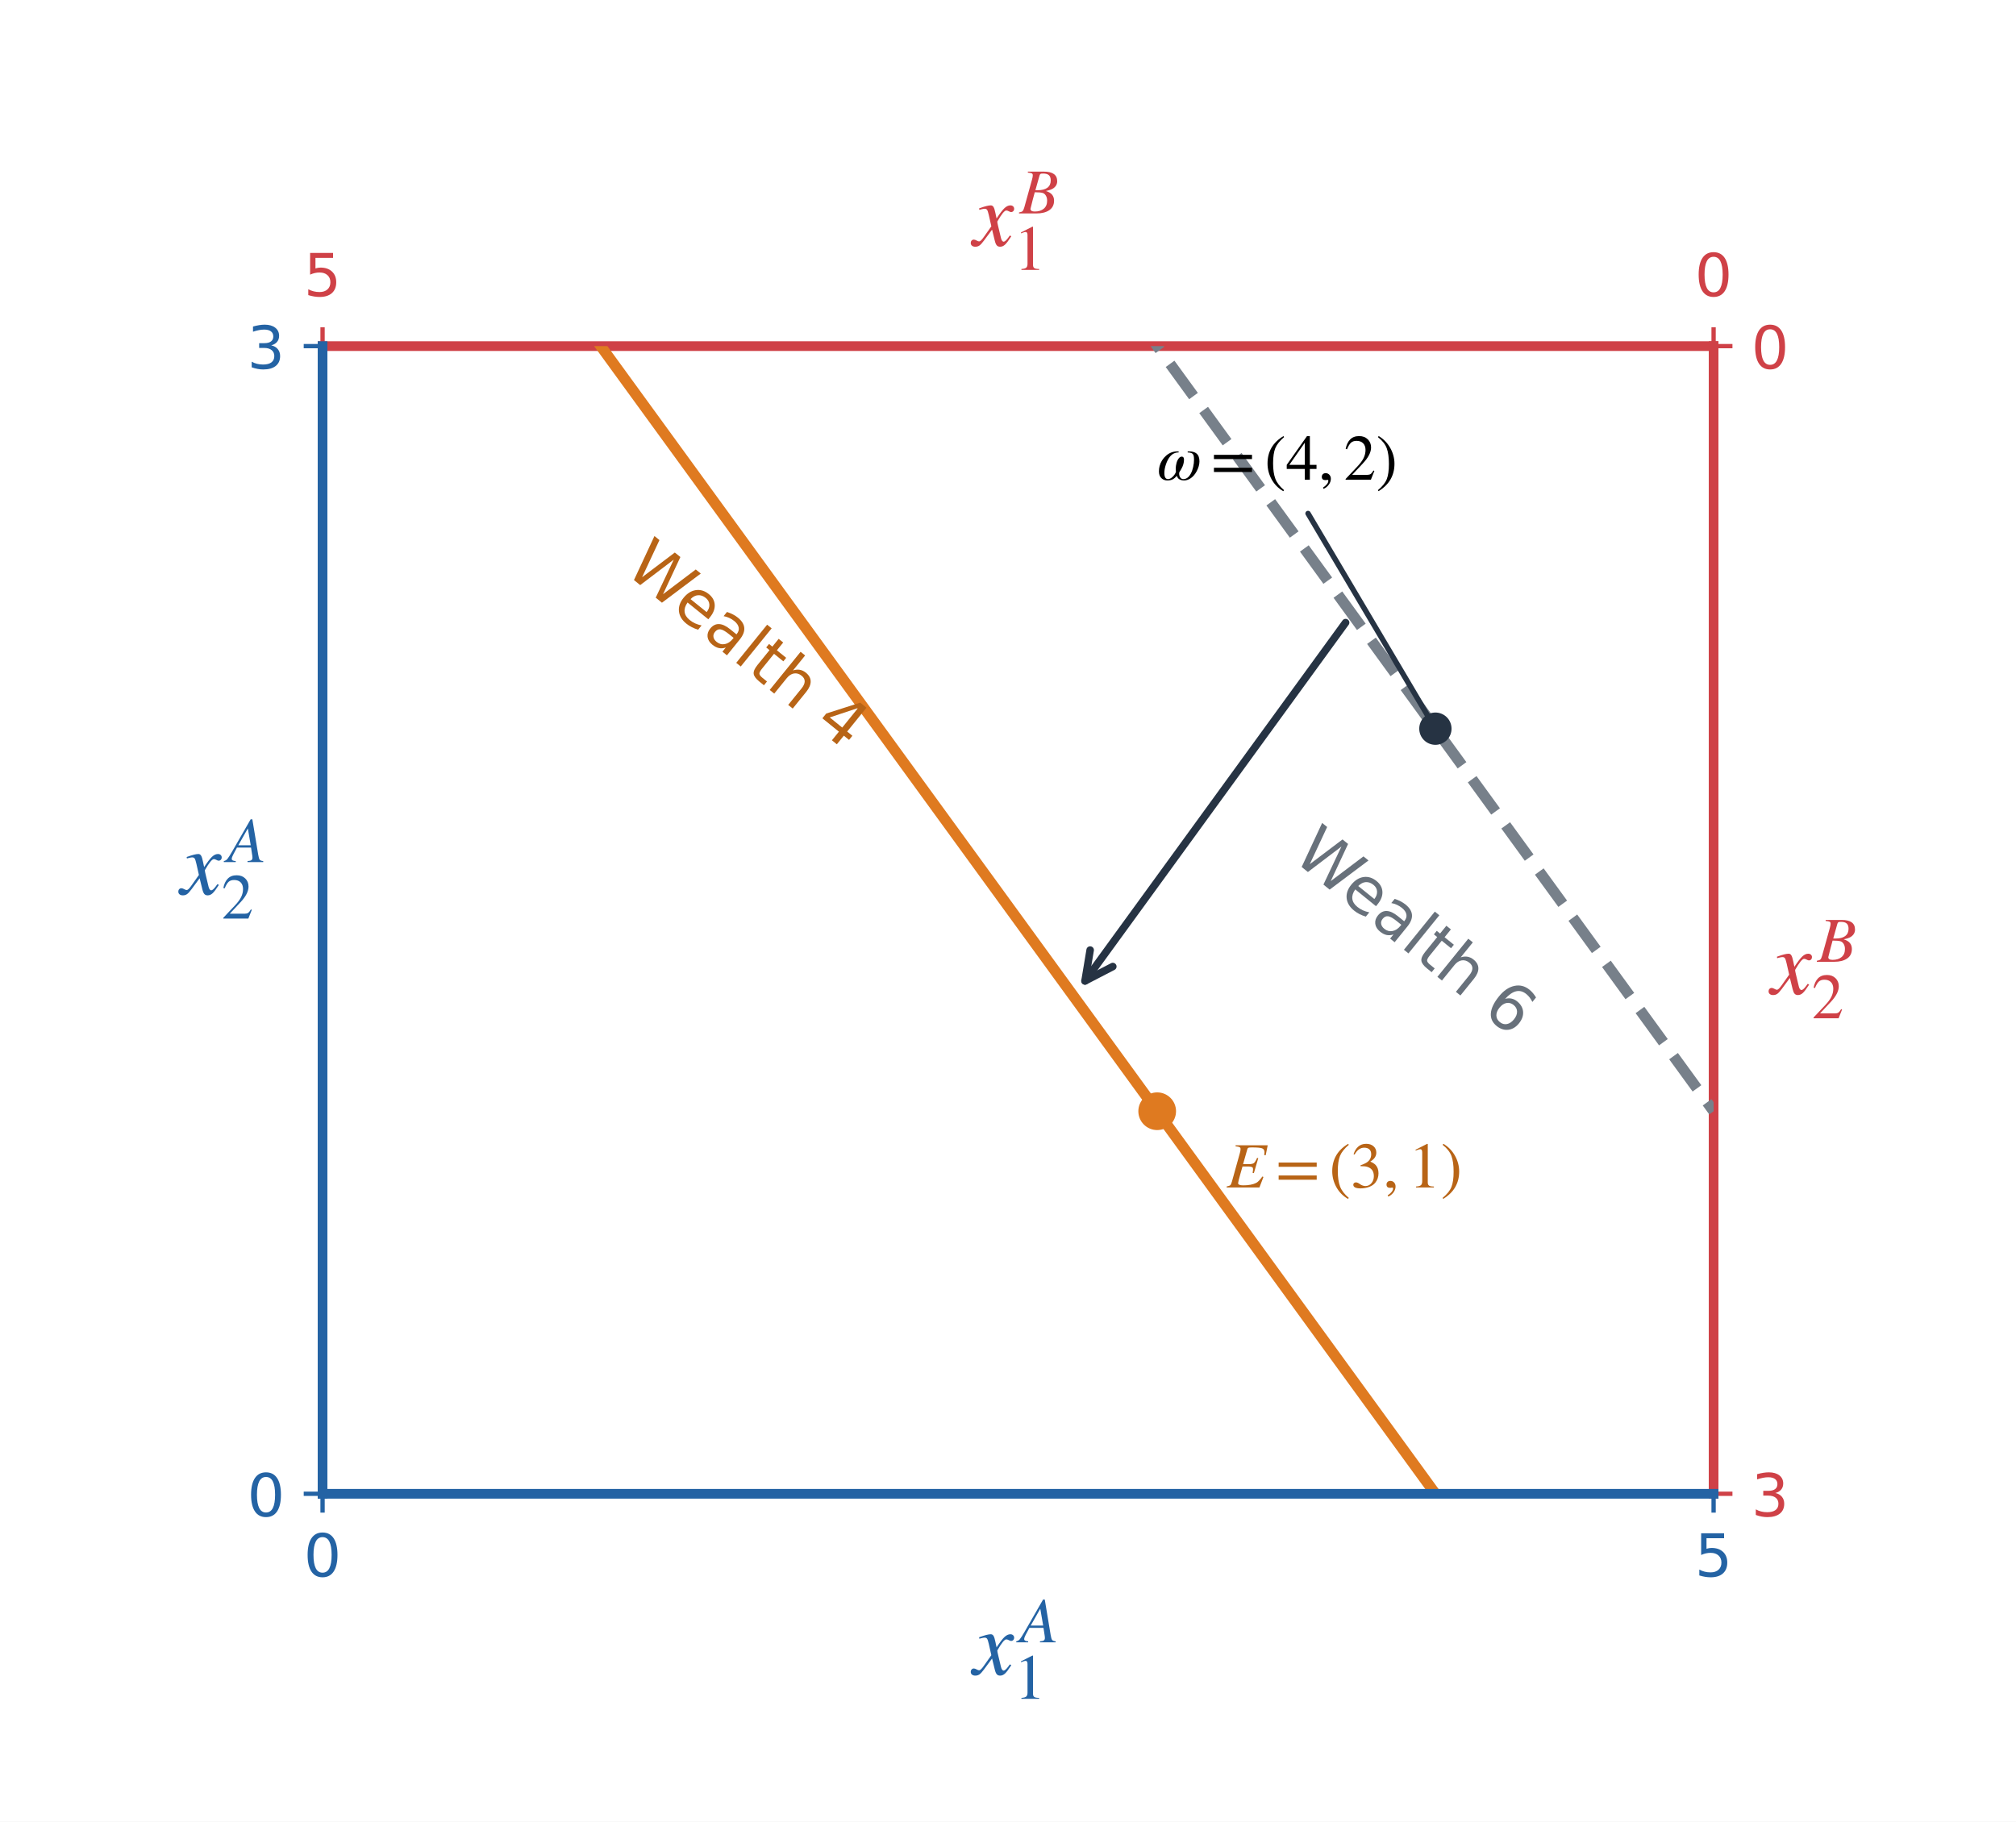
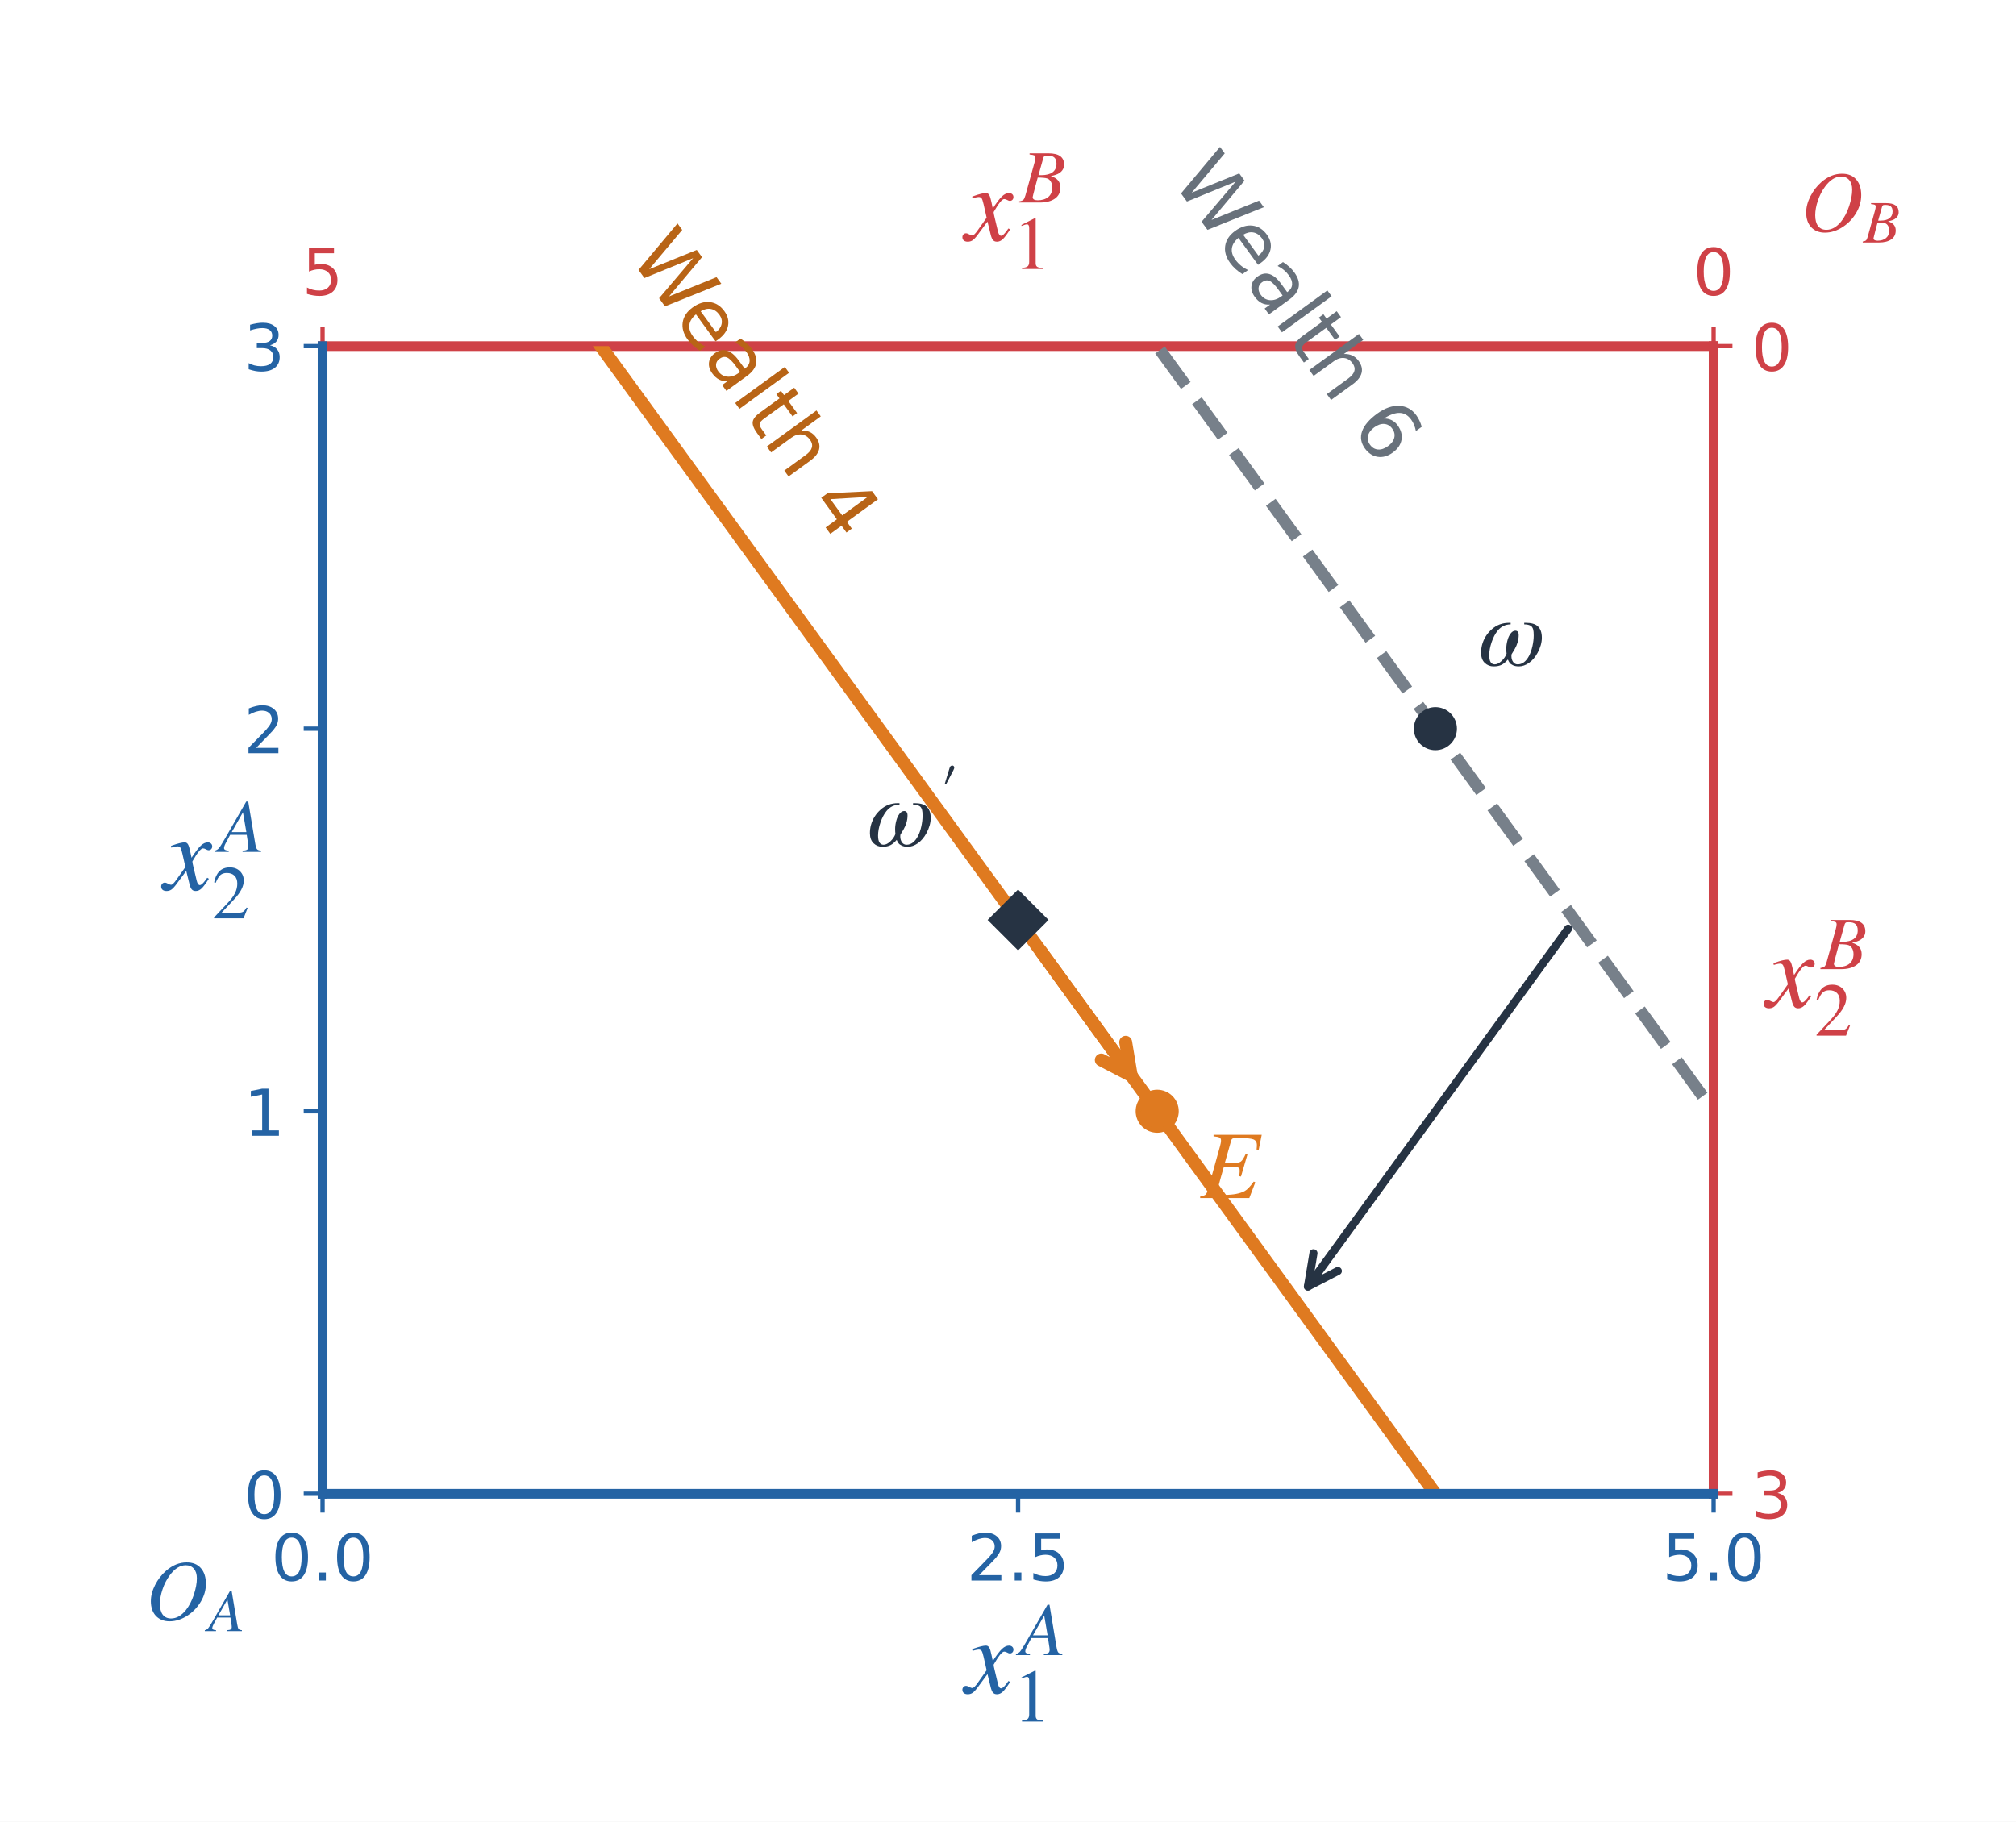
<svg xmlns="http://www.w3.org/2000/svg" xmlns:xlink="http://www.w3.org/1999/xlink" width="374.4pt" height="338.4pt" viewBox="0 0 374.4 338.4" version="1.1">
  <defs>
    <style type="text/css">*{stroke-linejoin: round; stroke-linecap: butt}</style>
  </defs>
  <g id="figure_1">
    <g id="patch_1">
      <path d="M 0 338.4 L 374.4 338.4 L 374.4 0 L 0 0 z " style="fill: #ffffff" />
    </g>
    <g id="axes_1">
      <g id="patch_2">
        <path d="M 59.904 277.488 L 318.24 277.488 L 318.24 64.296 L 59.904 64.296 z " style="fill: #ffffff" />
      </g>
      <g id="axes_2">
        <g id="patch_3">
          <path d="M 59.904 64.296 L 318.24 64.296 L 318.24 64.296 L 59.904 64.296 z " style="fill: #ffffff" />
        </g>
        <g id="matplotlib.axis_1">
          <g id="xtick_1">
            <g id="line2d_1">
              <defs>
-                 <path id="mb4673e9dc2" d="M 0 0 L 0 -3.5 " style="stroke: #cf4147; stroke-width: 0.8" />
+                 <path id="m58f6fc6c51" d="M 0 0 L 0 -3.5 " style="stroke: #cf4147; stroke-width: 0.8" />
              </defs>
              <g>
-                 <use xlink:href="#mb4673e9dc2" x="318.24" y="64.296" style="fill: #cf4147; stroke: #cf4147; stroke-width: 0.8" />
+                 <use xlink:href="#m58f6fc6c51" x="318.24" y="64.296" style="fill: #cf4147; stroke: #cf4147; stroke-width: 0.8" />
              </g>
            </g>
            <g id="text_1">
-               <g style="fill: #cf4147" transform="translate(314.7406 55.00834) scale(0.11 -0.11)">
+               <g style="fill: #cf4147" transform="translate(314.4225 54.80038) scale(0.12 -0.12)">
                <defs>
                  <path id="DejaVuSans-30" d="M 2034 4250 Q 1547 4250 1301 3770 Q 1056 3291 1056 2328 Q 1056 1369 1301 889 Q 1547 409 2034 409 Q 2525 409 2770 889 Q 3016 1369 3016 2328 Q 3016 3291 2770 3770 Q 2525 4250 2034 4250 z M 2034 4750 Q 2819 4750 3233 4129 Q 3647 3509 3647 2328 Q 3647 1150 3233 529 Q 2819 -91 2034 -91 Q 1250 -91 836 529 Q 422 1150 422 2328 Q 422 3509 836 4129 Q 1250 4750 2034 4750 z " transform="scale(0.015625)" />
                </defs>
                <use xlink:href="#DejaVuSans-30" />
              </g>
            </g>
          </g>
          <g id="xtick_2">
            <g id="line2d_2">
              <g>
-                 <use xlink:href="#mb4673e9dc2" x="59.904" y="64.296" style="fill: #cf4147; stroke: #cf4147; stroke-width: 0.8" />
+                 <use xlink:href="#m58f6fc6c51" x="59.904" y="64.296" style="fill: #cf4147; stroke: #cf4147; stroke-width: 0.8" />
              </g>
            </g>
            <g id="text_2">
-               <g style="fill: #cf4147" transform="translate(56.40463 55.00834) scale(0.11 -0.11)">
+               <g style="fill: #cf4147" transform="translate(56.0865 54.80038) scale(0.12 -0.12)">
                <defs>
                  <path id="DejaVuSans-35" d="M 691 4666 L 3169 4666 L 3169 4134 L 1269 4134 L 1269 2991 Q 1406 3038 1543 3061 Q 1681 3084 1819 3084 Q 2600 3084 3056 2656 Q 3513 2228 3513 1497 Q 3513 744 3044 326 Q 2575 -91 1722 -91 Q 1428 -91 1123 -41 Q 819 9 494 109 L 494 744 Q 775 591 1075 516 Q 1375 441 1709 441 Q 2250 441 2565 725 Q 2881 1009 2881 1497 Q 2881 1984 2565 2268 Q 2250 2553 1709 2553 Q 1456 2553 1204 2497 Q 953 2441 691 2322 L 691 4666 z " transform="scale(0.015625)" />
                </defs>
                <use xlink:href="#DejaVuSans-35" />
              </g>
            </g>
          </g>
          <g id="text_3">
-             <g style="fill: #cf4147" transform="translate(180.742 45.65006) scale(0.17 -0.17)">
+             <g style="fill: #cf4147" transform="translate(179.272 44.68225) scale(0.2 -0.2)">
              <defs>
                <path id="STIXGeneral-Italic-78" d="M 1555 2272 L 1632 1907 Q 1971 2426 2179 2624 Q 2387 2822 2598 2822 Q 2714 2822 2787 2755 Q 2861 2688 2861 2585 Q 2861 2483 2800 2419 Q 2739 2355 2643 2355 Q 2586 2355 2490 2409 Q 2394 2464 2310 2464 Q 2125 2464 1683 1690 Q 1683 1606 1734 1402 L 1939 544 Q 2003 282 2131 282 Q 2234 282 2432 538 Q 2451 563 2476 598 Q 2502 634 2521 662 Q 2541 691 2566 717 L 2662 659 Q 2387 230 2227 80 Q 2067 -70 1882 -70 Q 1728 -70 1645 26 Q 1562 122 1504 365 L 1318 1126 L 755 365 Q 557 96 432 13 Q 307 -70 147 -70 Q 0 -70 -86 0 Q -173 70 -173 198 Q -173 294 -112 361 Q -51 429 45 429 Q 122 429 250 358 Q 346 301 416 301 Q 525 301 742 614 L 1267 1357 L 1088 2150 Q 1024 2432 969 2509 Q 915 2586 794 2586 Q 717 2586 544 2541 L 429 2509 L 410 2611 L 480 2637 Q 992 2822 1229 2822 Q 1350 2822 1420 2707 Q 1491 2592 1555 2272 z " transform="scale(0.015625)" />
                <path id="STIXGeneral-Italic-42" d="M 832 4179 L 2432 4179 Q 3763 4179 3763 3219 Q 3763 2771 3354 2496 Q 3136 2349 2643 2246 L 2643 2240 Q 3450 1997 3450 1280 Q 3450 653 2973 326 Q 2496 0 1690 0 L -51 0 L -51 102 Q 211 141 304 230 Q 397 320 480 614 L 1254 3405 Q 1325 3654 1325 3814 Q 1325 3955 1229 4003 Q 1133 4051 832 4077 L 832 4179 z M 1587 2323 L 1830 2323 Q 2458 2323 2787 2572 Q 3117 2822 3117 3296 Q 3117 3654 2937 3820 Q 2758 3987 2368 3987 Q 2221 3987 2166 3977 Q 2112 3968 2067 3920 Q 2022 3872 1990 3757 L 1587 2323 z M 1523 2118 L 1318 1357 Q 1094 506 1094 461 Q 1094 192 1523 192 Q 2086 192 2422 473 Q 2758 755 2758 1280 Q 2758 1568 2636 1773 Q 2515 1978 2330 2042 Q 2112 2118 1523 2118 z " transform="scale(0.015625)" />
                <path id="STIXGeneral-Regular-31" d="M 2522 0 L 755 0 L 755 96 Q 1107 115 1235 227 Q 1363 339 1363 608 L 1363 3482 Q 1363 3795 1171 3795 Q 1082 3795 883 3718 L 710 3654 L 710 3744 L 1856 4326 L 1914 4307 L 1914 486 Q 1914 275 2042 185 Q 2170 96 2522 96 L 2522 0 z " transform="scale(0.015625)" />
              </defs>
              <use xlink:href="#STIXGeneral-Italic-78" transform="translate(0 0.017188)" />
              <use xlink:href="#STIXGeneral-Italic-42" transform="translate(50.57312 35.29219) scale(0.7)" />
              <use xlink:href="#STIXGeneral-Regular-31" transform="translate(44.39999 -26.43906) scale(0.7)" />
            </g>
          </g>
        </g>
        <g id="matplotlib.axis_2" />
        <g id="patch_4">
          <path d="M 318.24 64.296 L 59.904 64.296 " style="fill: none; stroke: #cf4147; stroke-width: 1.8; stroke-linejoin: miter; stroke-linecap: square" />
        </g>
      </g>
      <g id="axes_3">
        <g id="patch_5">
          <path d="M 318.24 277.488 L 318.24 277.488 L 318.24 64.296 L 318.24 64.296 z " style="fill: #ffffff" />
        </g>
        <g id="matplotlib.axis_3" />
        <g id="matplotlib.axis_4">
          <g id="ytick_1">
            <g id="line2d_3">
              <defs>
-                 <path id="mb21c7360b2" d="M 0 0 L 3.5 0 " style="stroke: #cf4147; stroke-width: 0.8" />
+                 <path id="m829606853d" d="M 0 0 L 3.5 0 " style="stroke: #cf4147; stroke-width: 0.8" />
              </defs>
              <g>
-                 <use xlink:href="#mb21c7360b2" x="318.24" y="64.296" style="fill: #cf4147; stroke: #cf4147; stroke-width: 0.8" />
+                 <use xlink:href="#m829606853d" x="318.24" y="64.296" style="fill: #cf4147; stroke: #cf4147; stroke-width: 0.8" />
              </g>
            </g>
            <g id="text_4">
-               <g style="fill: #cf4147" transform="translate(325.24 68.47514) scale(0.11 -0.11)">
+               <g style="fill: #cf4147" transform="translate(325.24 68.85506) scale(0.12 -0.12)">
                <use xlink:href="#DejaVuSans-30" />
              </g>
            </g>
          </g>
          <g id="ytick_2">
            <g id="line2d_4">
              <g>
-                 <use xlink:href="#mb21c7360b2" x="318.24" y="277.488" style="fill: #cf4147; stroke: #cf4147; stroke-width: 0.8" />
+                 <use xlink:href="#m829606853d" x="318.24" y="277.488" style="fill: #cf4147; stroke: #cf4147; stroke-width: 0.8" />
              </g>
            </g>
            <g id="text_5">
-               <g style="fill: #cf4147" transform="translate(325.24 281.6671) scale(0.11 -0.11)">
+               <g style="fill: #cf4147" transform="translate(325.24 282.0471) scale(0.12 -0.12)">
                <defs>
                  <path id="DejaVuSans-33" d="M 2597 2516 Q 3050 2419 3304 2112 Q 3559 1806 3559 1356 Q 3559 666 3084 287 Q 2609 -91 1734 -91 Q 1441 -91 1130 -33 Q 819 25 488 141 L 488 750 Q 750 597 1062 519 Q 1375 441 1716 441 Q 2309 441 2620 675 Q 2931 909 2931 1356 Q 2931 1769 2642 2001 Q 2353 2234 1838 2234 L 1294 2234 L 1294 2753 L 1863 2753 Q 2328 2753 2575 2939 Q 2822 3125 2822 3475 Q 2822 3834 2567 4026 Q 2313 4219 1838 4219 Q 1578 4219 1281 4162 Q 984 4106 628 3988 L 628 4550 Q 988 4650 1302 4700 Q 1616 4750 1894 4750 Q 2613 4750 3031 4423 Q 3450 4097 3450 3541 Q 3450 3153 3228 2886 Q 3006 2619 2597 2516 z " transform="scale(0.015625)" />
                </defs>
                <use xlink:href="#DejaVuSans-33" />
              </g>
            </g>
          </g>
          <g id="text_6">
-             <g style="fill: #cf4147" transform="translate(328.9087 184.662) scale(0.17 -0.17)">
+             <g style="fill: #cf4147" transform="translate(328.075 187.092) scale(0.2 -0.2)">
              <defs>
                <path id="STIXGeneral-Regular-32" d="M 3034 877 L 2688 0 L 186 0 L 186 77 L 1325 1286 Q 1773 1754 1965 2144 Q 2157 2534 2157 2950 Q 2157 3379 1920 3616 Q 1683 3853 1267 3853 Q 922 3853 720 3673 Q 518 3494 326 3021 L 192 3053 Q 301 3648 630 3987 Q 960 4326 1523 4326 Q 2054 4326 2380 4006 Q 2707 3686 2707 3200 Q 2707 2477 1888 1613 L 832 486 L 2330 486 Q 2541 486 2665 569 Q 2790 653 2944 915 L 3034 877 z " transform="scale(0.015625)" />
              </defs>
              <use xlink:href="#STIXGeneral-Italic-78" transform="translate(0 0.017188)" />
              <use xlink:href="#STIXGeneral-Italic-42" transform="translate(50.57312 35.29219) scale(0.7)" />
              <use xlink:href="#STIXGeneral-Regular-32" transform="translate(44.39999 -26.43906) scale(0.7)" />
            </g>
          </g>
        </g>
        <g id="patch_6">
          <path d="M 318.24 64.296 L 318.24 277.488 " style="fill: none; stroke: #cf4147; stroke-width: 1.8; stroke-linejoin: miter; stroke-linecap: square" />
        </g>
      </g>
      <g id="matplotlib.axis_5">
        <g id="xtick_3">
          <g id="line2d_5">
            <defs>
-               <path id="me2a817bdab" d="M 0 0 L 0 3.5 " style="stroke: #2463a4; stroke-width: 0.8" />
+               <path id="m2c76bcf87f" d="M 0 0 L 0 3.5 " style="stroke: #2463a4; stroke-width: 0.8" />
            </defs>
            <g>
-               <use xlink:href="#me2a817bdab" x="59.904" y="277.488" style="fill: #2463a4; stroke: #2463a4; stroke-width: 0.8" />
+               <use xlink:href="#m2c76bcf87f" x="59.904" y="277.488" style="fill: #2463a4; stroke: #2463a4; stroke-width: 0.8" />
            </g>
          </g>
          <g id="text_7">
-             <g style="fill: #2463a4" transform="translate(56.40463 292.8463) scale(0.11 -0.11)">
+             <g style="fill: #2463a4" transform="translate(50.36212 293.6061) scale(0.12 -0.12)">
+               <defs>
+                 <path id="DejaVuSans-2e" d="M 684 794 L 1344 794 L 1344 0 L 684 0 L 684 794 z " transform="scale(0.015625)" />
+               </defs>
              <use xlink:href="#DejaVuSans-30" />
+               <use xlink:href="#DejaVuSans-2e" transform="translate(63.62305 0)" />
+               <use xlink:href="#DejaVuSans-30" transform="translate(95.41016 0)" />
            </g>
          </g>
        </g>
        <g id="xtick_4">
          <g id="line2d_6">
            <g>
-               <use xlink:href="#me2a817bdab" x="318.24" y="277.488" style="fill: #2463a4; stroke: #2463a4; stroke-width: 0.8" />
+               <use xlink:href="#m2c76bcf87f" x="189.072" y="277.488" style="fill: #2463a4; stroke: #2463a4; stroke-width: 0.8" />
            </g>
          </g>
          <g id="text_8">
-             <g style="fill: #2463a4" transform="translate(314.7406 292.8463) scale(0.11 -0.11)">
+             <g style="fill: #2463a4" transform="translate(179.5301 293.6061) scale(0.12 -0.12)">
+               <defs>
+                 <path id="DejaVuSans-32" d="M 1228 531 L 3431 531 L 3431 0 L 469 0 L 469 531 Q 828 903 1448 1529 Q 2069 2156 2228 2338 Q 2531 2678 2651 2914 Q 2772 3150 2772 3378 Q 2772 3750 2511 3984 Q 2250 4219 1831 4219 Q 1534 4219 1204 4116 Q 875 4013 500 3803 L 500 4441 Q 881 4594 1212 4672 Q 1544 4750 1819 4750 Q 2544 4750 2975 4387 Q 3406 4025 3406 3419 Q 3406 3131 3298 2873 Q 3191 2616 2906 2266 Q 2828 2175 2409 1742 Q 1991 1309 1228 531 z " transform="scale(0.015625)" />
+               </defs>
+               <use xlink:href="#DejaVuSans-32" />
+               <use xlink:href="#DejaVuSans-2e" transform="translate(63.62305 0)" />
+               <use xlink:href="#DejaVuSans-35" transform="translate(95.41016 0)" />
+             </g>
+           </g>
+         </g>
+         <g id="xtick_5">
+           <g id="line2d_7">
+             <g>
+               <use xlink:href="#m2c76bcf87f" x="318.24" y="277.488" style="fill: #2463a4; stroke: #2463a4; stroke-width: 0.8" />
+             </g>
+           </g>
+           <g id="text_9">
+             <g style="fill: #2463a4" transform="translate(308.6981 293.6061) scale(0.12 -0.12)">
              <use xlink:href="#DejaVuSans-35" />
-             </g>
-           </g>
-         </g>
-         <g id="text_9">
-           <g style="fill: #2463a4" transform="translate(180.742 311.2439) scale(0.17 -0.17)">
+               <use xlink:href="#DejaVuSans-2e" transform="translate(63.62305 0)" />
+               <use xlink:href="#DejaVuSans-30" transform="translate(95.41016 0)" />
+             </g>
+           </g>
+         </g>
+         <g id="text_10">
+           <g style="fill: #2463a4" transform="translate(179.272 314.7018) scale(0.2 -0.2)">
            <defs>
              <path id="STIXGeneral-Italic-41" d="M 3610 0 L 2042 0 L 2042 102 Q 2330 115 2432 192 Q 2534 269 2534 442 Q 2534 493 2522 608 L 2394 1446 L 986 1446 L 608 736 Q 467 474 467 314 Q 467 122 864 102 L 864 0 L -326 0 L -326 102 Q -109 147 28 307 Q 166 467 531 1101 L 2355 4275 L 2522 4275 L 3110 736 Q 3174 339 3264 230 Q 3354 122 3610 102 L 3610 0 z M 2362 1677 L 2074 3360 L 1120 1677 L 2362 1677 z " transform="scale(0.015625)" />
            </defs>
            <use xlink:href="#STIXGeneral-Italic-78" transform="translate(0 0.967187)" />
            <use xlink:href="#STIXGeneral-Italic-41" transform="translate(50.57312 36.24219) scale(0.7)" />
            <use xlink:href="#STIXGeneral-Regular-31" transform="translate(44.39999 -25.48906) scale(0.7)" />
          </g>
        </g>
      </g>
      <g id="matplotlib.axis_6">
        <g id="ytick_3">
-           <g id="line2d_7">
+           <g id="line2d_8">
            <defs>
-               <path id="me54d74bde4" d="M 0 0 L -3.5 0 " style="stroke: #2463a4; stroke-width: 0.8" />
+               <path id="m1f5955de3f" d="M 0 0 L -3.5 0 " style="stroke: #2463a4; stroke-width: 0.8" />
            </defs>
            <g>
-               <use xlink:href="#me54d74bde4" x="59.904" y="277.488" style="fill: #2463a4; stroke: #2463a4; stroke-width: 0.8" />
-             </g>
-           </g>
-           <g id="text_10">
-             <g style="fill: #2463a4" transform="translate(45.90525 281.6671) scale(0.11 -0.11)">
+               <use xlink:href="#m1f5955de3f" x="59.904" y="277.488" style="fill: #2463a4; stroke: #2463a4; stroke-width: 0.8" />
+             </g>
+           </g>
+           <g id="text_11">
+             <g style="fill: #2463a4" transform="translate(45.269 282.0471) scale(0.12 -0.12)">
              <use xlink:href="#DejaVuSans-30" />
            </g>
          </g>
        </g>
        <g id="ytick_4">
-           <g id="line2d_8">
-             <g>
-               <use xlink:href="#me54d74bde4" x="59.904" y="64.296" style="fill: #2463a4; stroke: #2463a4; stroke-width: 0.8" />
-             </g>
-           </g>
-           <g id="text_11">
-             <g style="fill: #2463a4" transform="translate(45.90525 68.47514) scale(0.11 -0.11)">
+           <g id="line2d_9">
+             <g>
+               <use xlink:href="#m1f5955de3f" x="59.904" y="206.424" style="fill: #2463a4; stroke: #2463a4; stroke-width: 0.8" />
+             </g>
+           </g>
+           <g id="text_12">
+             <g style="fill: #2463a4" transform="translate(45.269 210.9831) scale(0.12 -0.12)">
+               <defs>
+                 <path id="DejaVuSans-31" d="M 794 531 L 1825 531 L 1825 4091 L 703 3866 L 703 4441 L 1819 4666 L 2450 4666 L 2450 531 L 3481 531 L 3481 0 L 794 0 L 794 531 z " transform="scale(0.015625)" />
+               </defs>
+               <use xlink:href="#DejaVuSans-31" />
+             </g>
+           </g>
+         </g>
+         <g id="ytick_5">
+           <g id="line2d_10">
+             <g>
+               <use xlink:href="#m1f5955de3f" x="59.904" y="135.36" style="fill: #2463a4; stroke: #2463a4; stroke-width: 0.8" />
+             </g>
+           </g>
+           <g id="text_13">
+             <g style="fill: #2463a4" transform="translate(45.269 139.9191) scale(0.12 -0.12)">
+               <use xlink:href="#DejaVuSans-32" />
+             </g>
+           </g>
+         </g>
+         <g id="ytick_6">
+           <g id="line2d_11">
+             <g>
+               <use xlink:href="#m1f5955de3f" x="59.904" y="64.296" style="fill: #2463a4; stroke: #2463a4; stroke-width: 0.8" />
+             </g>
+           </g>
+           <g id="text_14">
+             <g style="fill: #2463a4" transform="translate(45.269 68.85506) scale(0.12 -0.12)">
              <use xlink:href="#DejaVuSans-33" />
            </g>
          </g>
        </g>
-         <g id="text_12">
-           <g style="fill: #2463a4" transform="translate(33.57525 166.302) scale(0.17 -0.17)">
+         <g id="text_15">
+           <g style="fill: #2463a4" transform="translate(30.469 165.492) scale(0.2 -0.2)">
            <use xlink:href="#STIXGeneral-Italic-78" transform="translate(0 0.967187)" />
            <use xlink:href="#STIXGeneral-Italic-41" transform="translate(50.57312 36.24219) scale(0.7)" />
            <use xlink:href="#STIXGeneral-Regular-32" transform="translate(44.39999 -25.48906) scale(0.7)" />
          </g>
        </g>
      </g>
-       <g id="line2d_9">
-         <path d="M 167.432 -1 L 318.24 206.424 L 318.24 206.424 " clip-path="url(#pdd121229d6)" style="fill: none; stroke-dasharray: 7.4,3.2; stroke-dashoffset: 0; stroke: #77808a; stroke-width: 2" />
-       </g>
-       <g id="line2d_10">
-         <path d="M 64.098 -1 L 311.586 339.4 L 311.586 339.4 " clip-path="url(#pdd121229d6)" style="fill: none; stroke: #df7a20; stroke-width: 2; stroke-linecap: square" />
-       </g>
-       <g id="line2d_11">
-         <defs>
-           <path id="mcaf3573719" d="M 0 2.5 C 0.663 2.5 1.299 2.237 1.768 1.768 C 2.237 1.299 2.5 0.663 2.5 0 C 2.5 -0.663 2.237 -1.299 1.768 -1.768 C 1.299 -2.237 0.663 -2.5 0 -2.5 C -0.663 -2.5 -1.299 -2.237 -1.768 -1.768 C -2.237 -1.299 -2.5 -0.663 -2.5 0 C -2.5 0.663 -2.237 1.299 -1.768 1.768 C -1.299 2.237 -0.663 2.5 0 2.5 z " style="stroke: #263343" />
-         </defs>
-         <g clip-path="url(#pdd121229d6)">
-           <use xlink:href="#mcaf3573719" x="266.573" y="135.36" style="fill: #263343; stroke: #263343" />
-         </g>
-       </g>
      <g id="line2d_12">
-         <defs>
-           <path id="m10786433b1" d="M 0 3 C 0.796 3 1.559 2.684 2.121 2.121 C 2.684 1.559 3 0.796 3 0 C 3 -0.796 2.684 -1.559 2.121 -2.121 C 1.559 -2.684 0.796 -3 0 -3 C -0.796 -3 -1.559 -2.684 -2.121 -2.121 C -2.684 -1.559 -3 -0.796 -3 0 C -3 0.796 -2.684 1.559 -2.121 2.121 C -1.559 2.684 -0.796 3 0 3 z " style="stroke: #df7a20" />
-         </defs>
-         <g clip-path="url(#pdd121229d6)">
-           <use xlink:href="#m10786433b1" x="214.906" y="206.424" style="fill: #df7a20; stroke: #df7a20" />
-         </g>
+         <path d="M 167.432 -1 L 318.24 206.424 L 318.24 206.424 " clip-path="url(#p180a288aa5)" style="fill: none; stroke-dasharray: 8.14,3.52; stroke-dashoffset: 0; stroke: #77808a; stroke-width: 2.2" />
+       </g>
+       <g id="line2d_13">
+         <path d="M 64.098 -1 L 311.586 339.4 L 311.586 339.4 " clip-path="url(#p180a288aa5)" style="fill: none; stroke: #df7a20; stroke-width: 2.4; stroke-linecap: square" />
      </g>
      <g id="patch_7">
        <path d="M 59.904 277.488 L 59.904 64.296 " style="fill: none; stroke: #2463a4; stroke-width: 1.8; stroke-linejoin: miter; stroke-linecap: square" />
      </g>
      <g id="patch_8">
        <path d="M 59.904 277.488 L 318.24 277.488 " style="fill: none; stroke: #2463a4; stroke-width: 1.8; stroke-linejoin: miter; stroke-linecap: square" />
      </g>
-       <g id="patch_9">
-         <path d="M 242.922 95.384 Q 254.239 114.512 265.555 133.64 " style="fill: none; stroke: #263343; stroke-linecap: round" />
-       </g>
-       <g id="text_13">
-         <g transform="translate(214.9056 89.1684) scale(0.12 -0.12)">
-           <defs>
-             <path id="STIXGeneral-Italic-3c9" d="M 3021 2810 L 3136 2810 Q 3648 2810 3898 2598 Q 4186 2355 4186 1824 Q 4186 1357 3910 838 Q 3667 390 3334 160 Q 3002 -70 2669 -70 Q 2438 -70 2281 3 Q 2125 77 2064 160 Q 2003 243 1939 384 Q 1741 147 1533 38 Q 1325 -70 998 -70 Q 659 -70 416 160 Q 173 390 173 832 Q 173 1101 237 1350 Q 403 1965 883 2387 Q 1363 2810 2010 2810 L 2125 2810 L 2125 2707 Q 1606 2707 1267 2291 Q 1024 1990 867 1526 Q 710 1062 710 666 Q 710 64 1075 64 Q 1286 64 1523 285 Q 1760 506 1856 774 Q 1837 915 1837 1101 Q 1837 1363 1914 1651 Q 1984 1920 2125 2105 Q 2266 2291 2432 2291 Q 2656 2291 2656 1997 Q 2656 1530 2387 1062 Q 2272 864 2189 736 Q 2176 691 2176 602 Q 2176 384 2288 224 Q 2400 64 2592 64 Q 3040 64 3341 627 Q 3482 896 3565 1270 Q 3648 1645 3648 1971 Q 3648 2240 3616 2362 Q 3565 2566 3411 2636 Q 3258 2707 3021 2707 L 3021 2810 z " transform="scale(0.015625)" />
-             <path id="STIXGeneral-Regular-3d" d="M 4077 2048 L 307 2048 L 307 2470 L 4077 2470 L 4077 2048 z M 4077 768 L 307 768 L 307 1190 L 4077 1190 L 4077 768 z " transform="scale(0.015625)" />
-             <path id="STIXGeneral-Regular-28" d="M 1946 -1030 L 1869 -1133 Q 1126 -710 716 32 Q 307 774 307 1613 Q 307 3386 1888 4326 L 1946 4224 Q 1293 3667 1075 3126 Q 858 2586 858 1632 Q 858 685 1082 96 Q 1306 -493 1946 -1030 z " transform="scale(0.015625)" />
-             <path id="STIXGeneral-Regular-34" d="M 3027 1069 L 2368 1069 L 2368 0 L 1869 0 L 1869 1069 L 77 1069 L 77 1478 L 2086 4326 L 2368 4326 L 2368 1478 L 3027 1478 L 3027 1069 z M 1869 1478 L 1869 3674 L 333 1478 L 1869 1478 z " transform="scale(0.015625)" />
-             <path id="STIXGeneral-Regular-2c" d="M 531 -902 L 467 -781 Q 998 -422 998 -96 Q 998 -13 909 -13 Q 883 -13 822 -25 Q 762 -38 723 -38 Q 352 -38 352 288 Q 352 454 457 553 Q 563 653 736 653 Q 954 653 1101 496 Q 1248 339 1248 96 Q 1248 -198 1053 -473 Q 858 -749 531 -902 z " transform="scale(0.015625)" />
-             <path id="STIXGeneral-Regular-29" d="M 186 4224 L 262 4326 Q 992 3891 1408 3148 Q 1824 2406 1824 1581 Q 1824 -166 243 -1133 L 186 -1030 Q 845 -486 1059 54 Q 1274 595 1274 1562 Q 1274 2534 1059 3120 Q 845 3706 186 4224 z " transform="scale(0.015625)" />
-           </defs>
-           <use xlink:href="#STIXGeneral-Italic-3c9" transform="translate(0 0.40625)" />
-           <use xlink:href="#STIXGeneral-Regular-3d" transform="translate(83.03999 0.40625)" />
-           <use xlink:href="#STIXGeneral-Regular-28" transform="translate(165.98 0.40625)" />
-           <use xlink:href="#STIXGeneral-Regular-34" transform="translate(199.28 0.40625)" />
-           <use xlink:href="#STIXGeneral-Regular-2c" transform="translate(249.2799 0.40625)" />
-           <use xlink:href="#STIXGeneral-Regular-32" transform="translate(288.7199 0.40625)" />
-           <use xlink:href="#STIXGeneral-Regular-29" transform="translate(338.7199 0.40625)" />
-         </g>
-       </g>
-       <g id="text_14">
-         <g style="fill: #b86416" transform="translate(227.8224 220.6368) scale(0.12 -0.12)">
-           <defs>
-             <path id="STIXGeneral-Italic-45" d="M 4058 4179 L 3859 3194 L 3718 3206 Q 3738 3366 3738 3501 Q 3738 3789 3501 3878 Q 3264 3968 2509 3968 Q 2240 3968 2157 3939 Q 2074 3910 2042 3802 L 1619 2310 L 2118 2310 Q 2541 2310 2681 2412 Q 2822 2515 3008 2931 L 3123 2906 L 2688 1421 L 2560 1453 Q 2605 1651 2605 1786 Q 2605 1939 2560 1984 Q 2451 2080 2061 2080 L 1562 2080 L 1357 1363 Q 1126 550 1126 429 Q 1126 211 1632 211 Q 2458 211 2931 461 Q 3174 589 3533 1088 L 3635 1037 L 3238 0 L -6 0 L -6 102 Q 269 154 352 227 Q 435 301 512 576 L 1299 3405 Q 1370 3642 1370 3814 Q 1370 3942 1270 3996 Q 1171 4051 877 4077 L 877 4179 L 4058 4179 z " transform="scale(0.015625)" />
-             <path id="STIXGeneral-Regular-33" d="M 390 3264 L 288 3290 Q 435 3770 748 4048 Q 1062 4326 1542 4326 Q 1990 4326 2265 4083 Q 2541 3840 2541 3450 Q 2541 2925 1946 2566 Q 2298 2413 2477 2227 Q 2758 1914 2758 1402 Q 2758 890 2464 506 Q 2246 211 1840 60 Q 1434 -90 979 -90 Q 262 -90 262 275 Q 262 378 339 442 Q 416 506 525 506 Q 685 506 915 339 Q 1197 141 1466 141 Q 1818 141 2058 425 Q 2298 710 2298 1120 Q 2298 1856 1632 2048 Q 1434 2112 979 2112 L 979 2202 Q 1338 2323 1517 2432 Q 2035 2726 2035 3290 Q 2035 3610 1852 3776 Q 1670 3942 1344 3942 Q 768 3942 390 3264 z " transform="scale(0.015625)" />
-           </defs>
-           <use xlink:href="#STIXGeneral-Italic-45" transform="translate(0 0.40625)" />
-           <use xlink:href="#STIXGeneral-Regular-3d" transform="translate(75.53999 0.40625)" />
-           <use xlink:href="#STIXGeneral-Regular-28" transform="translate(158.48 0.40625)" />
-           <use xlink:href="#STIXGeneral-Regular-33" transform="translate(191.78 0.40625)" />
-           <use xlink:href="#STIXGeneral-Regular-2c" transform="translate(241.7799 0.40625)" />
-           <use xlink:href="#STIXGeneral-Regular-31" transform="translate(281.2199 0.40625)" />
-           <use xlink:href="#STIXGeneral-Regular-29" transform="translate(331.2199 0.40625)" />
-         </g>
-       </g>
-       <g id="text_15">
-         <g style="fill: #b86416" transform="translate(115.7251 106.1221) rotate(-321) scale(0.12 -0.12)">
+       <g id="text_16">
+         <g style="fill: #2463a4" transform="translate(27.05376 300.9391) scale(0.16 -0.16)">
+           <defs>
+             <path id="STIXGeneral-Italic-4f" d="M 4474 2675 Q 4474 1990 4106 1363 Q 3738 736 3149 339 Q 2477 -115 1779 -115 Q 1146 -115 765 281 Q 384 678 384 1382 Q 384 1965 697 2582 Q 1011 3200 1517 3642 Q 2234 4262 3034 4262 Q 3718 4269 4096 3840 Q 4474 3411 4474 2675 z M 3802 3078 Q 3802 3533 3581 3792 Q 3360 4051 2976 4051 Q 2342 4051 1786 3302 Q 1446 2842 1251 2259 Q 1056 1677 1056 1178 Q 1056 653 1270 374 Q 1485 96 1888 96 Q 2477 96 2976 704 Q 3354 1178 3578 1862 Q 3802 2547 3802 3078 z " transform="scale(0.015625)" />
+           </defs>
+           <use xlink:href="#STIXGeneral-Italic-4f" transform="translate(0 0.296875)" />
+           <use xlink:href="#STIXGeneral-Italic-41" transform="translate(72.19998 -12.93125) scale(0.7)" />
+         </g>
+       </g>
+       <g id="text_17">
+         <g style="fill: #cf4147" transform="translate(334.4736 42.9768) scale(0.16 -0.16)">
+           <use xlink:href="#STIXGeneral-Italic-4f" transform="translate(0 0.296875)" />
+           <use xlink:href="#STIXGeneral-Italic-42" transform="translate(72.19998 -12.93125) scale(0.7)" />
+         </g>
+       </g>
+       <g id="text_18">
+         <g style="fill: #b86416" transform="translate(116.6783 47.52729) rotate(-306) scale(0.15 -0.15)">
          <defs>
            <path id="DejaVuSans-57" d="M 213 4666 L 850 4666 L 1831 722 L 2809 4666 L 3519 4666 L 4500 722 L 5478 4666 L 6119 4666 L 4947 0 L 4153 0 L 3169 4050 L 2175 0 L 1381 0 L 213 4666 z " transform="scale(0.015625)" />
            <path id="DejaVuSans-65" d="M 3597 1894 L 3597 1613 L 953 1613 Q 991 1019 1311 708 Q 1631 397 2203 397 Q 2534 397 2845 478 Q 3156 559 3463 722 L 3463 178 Q 3153 47 2828 -22 Q 2503 -91 2169 -91 Q 1331 -91 842 396 Q 353 884 353 1716 Q 353 2575 817 3079 Q 1281 3584 2069 3584 Q 2775 3584 3186 3129 Q 3597 2675 3597 1894 z M 3022 2063 Q 3016 2534 2758 2815 Q 2500 3097 2075 3097 Q 1594 3097 1305 2825 Q 1016 2553 972 2059 L 3022 2063 z " transform="scale(0.015625)" />
            <path id="DejaVuSans-61" d="M 2194 1759 Q 1497 1759 1228 1600 Q 959 1441 959 1056 Q 959 750 1161 570 Q 1363 391 1709 391 Q 2188 391 2477 730 Q 2766 1069 2766 1631 L 2766 1759 L 2194 1759 z M 3341 1997 L 3341 0 L 2766 0 L 2766 531 Q 2569 213 2275 61 Q 1981 -91 1556 -91 Q 1019 -91 701 211 Q 384 513 384 1019 Q 384 1609 779 1909 Q 1175 2209 1959 2209 L 2766 2209 L 2766 2266 Q 2766 2663 2505 2880 Q 2244 3097 1772 3097 Q 1472 3097 1187 3025 Q 903 2953 641 2809 L 641 3341 Q 956 3463 1253 3523 Q 1550 3584 1831 3584 Q 2591 3584 2966 3190 Q 3341 2797 3341 1997 z " transform="scale(0.015625)" />
            <path id="DejaVuSans-6c" d="M 603 4863 L 1178 4863 L 1178 0 L 603 0 L 603 4863 z " transform="scale(0.015625)" />
            <path id="DejaVuSans-74" d="M 1172 4494 L 1172 3500 L 2356 3500 L 2356 3053 L 1172 3053 L 1172 1153 Q 1172 725 1289 603 Q 1406 481 1766 481 L 2356 481 L 2356 0 L 1766 0 Q 1100 0 847 248 Q 594 497 594 1153 L 594 3053 L 172 3053 L 172 3500 L 594 3500 L 594 4494 L 1172 4494 z " transform="scale(0.015625)" />
            <path id="DejaVuSans-68" d="M 3513 2113 L 3513 0 L 2938 0 L 2938 2094 Q 2938 2591 2744 2837 Q 2550 3084 2163 3084 Q 1697 3084 1428 2787 Q 1159 2491 1159 1978 L 1159 0 L 581 0 L 581 4863 L 1159 4863 L 1159 2956 Q 1366 3272 1645 3428 Q 1925 3584 2291 3584 Q 2894 3584 3203 3211 Q 3513 2838 3513 2113 z " transform="scale(0.015625)" />
            <path id="DejaVuSans-20" transform="scale(0.015625)" />
            <path id="DejaVuSans-34" d="M 2419 4116 L 825 1625 L 2419 1625 L 2419 4116 z M 2253 4666 L 3047 4666 L 3047 1625 L 3713 1625 L 3713 1100 L 3047 1100 L 3047 0 L 2419 0 L 2419 1100 L 313 1100 L 313 1709 L 2253 4666 z " transform="scale(0.015625)" />
          </defs>
          <use xlink:href="#DejaVuSans-57" />
          <use xlink:href="#DejaVuSans-65" transform="translate(93.00195 0)" />
          <use xlink:href="#DejaVuSans-61" transform="translate(154.5254 0)" />
          <use xlink:href="#DejaVuSans-6c" transform="translate(215.8047 0)" />
          <use xlink:href="#DejaVuSans-74" transform="translate(243.5879 0)" />
          <use xlink:href="#DejaVuSans-68" transform="translate(282.7969 0)" />
          <use xlink:href="#DejaVuSans-20" transform="translate(346.1758 0)" />
          <use xlink:href="#DejaVuSans-34" transform="translate(377.9629 0)" />
        </g>
      </g>
-       <g id="text_16">
-         <g style="fill: #68717b" transform="translate(239.7264 159.4201) rotate(-321) scale(0.12 -0.12)">
+       <g id="text_19">
+         <g style="fill: #68717b" transform="translate(217.4294 33.31449) rotate(-306) scale(0.15 -0.15)">
          <defs>
            <path id="DejaVuSans-36" d="M 2113 2584 Q 1688 2584 1439 2293 Q 1191 2003 1191 1497 Q 1191 994 1439 701 Q 1688 409 2113 409 Q 2538 409 2786 701 Q 3034 994 3034 1497 Q 3034 2003 2786 2293 Q 2538 2584 2113 2584 z M 3366 4563 L 3366 3988 Q 3128 4100 2886 4159 Q 2644 4219 2406 4219 Q 1781 4219 1451 3797 Q 1122 3375 1075 2522 Q 1259 2794 1537 2939 Q 1816 3084 2150 3084 Q 2853 3084 3261 2657 Q 3669 2231 3669 1497 Q 3669 778 3244 343 Q 2819 -91 2113 -91 Q 1303 -91 875 529 Q 447 1150 447 2328 Q 447 3434 972 4092 Q 1497 4750 2381 4750 Q 2619 4750 2861 4703 Q 3103 4656 3366 4563 z " transform="scale(0.015625)" />
          </defs>
          <use xlink:href="#DejaVuSans-57" />
          <use xlink:href="#DejaVuSans-65" transform="translate(93.00195 0)" />
          <use xlink:href="#DejaVuSans-61" transform="translate(154.5254 0)" />
          <use xlink:href="#DejaVuSans-6c" transform="translate(215.8047 0)" />
          <use xlink:href="#DejaVuSans-74" transform="translate(243.5879 0)" />
          <use xlink:href="#DejaVuSans-68" transform="translate(282.7969 0)" />
          <use xlink:href="#DejaVuSans-20" transform="translate(346.1758 0)" />
          <use xlink:href="#DejaVuSans-36" transform="translate(377.9629 0)" />
        </g>
      </g>
+       <g id="patch_9">
+         <path d="M 291.232 172.508 Q 266.573 206.423 242.901 238.982 " style="fill: none; stroke: #263343; stroke-width: 1.5; stroke-linecap: round" />
+         <path d="M 248.459 236.1 L 242.901 238.982 L 243.93 232.807 " style="fill: none; stroke: #263343; stroke-width: 1.5; stroke-linecap: round" />
+       </g>
      <g id="patch_10">
-         <path d="M 249.898 115.656 Q 225.24 149.572 201.502 182.222 " style="fill: none; stroke: #263343; stroke-width: 1.4; stroke-linecap: round" />
-         <path d="M 206.662 179.545 L 201.502 182.222 L 202.457 176.487 " style="fill: none; stroke: #263343; stroke-width: 1.4; stroke-linecap: round" />
+         <path d="M 193.35 176.776 Q 202.506 189.369 210.083 199.791 " style="fill: none; stroke: #df7a20; stroke-width: 2.4; stroke-linecap: round" />
+         <path d="M 209.055 193.615 L 210.083 199.791 L 204.526 196.909 " style="fill: none; stroke: #df7a20; stroke-width: 2.4; stroke-linecap: round" />
+       </g>
+       <g id="line2d_14">
+         <path d="M 266.573 135.36 " clip-path="url(#p180a288aa5)" style="fill: none; stroke: #1f77b4; stroke-width: 1.5; stroke-linecap: square" />
+         <defs>
+           <path id="md1e635630b" d="M 0 3.5 C 0.928 3.5 1.819 3.131 2.475 2.475 C 3.131 1.819 3.5 0.928 3.5 0 C 3.5 -0.928 3.131 -1.819 2.475 -2.475 C 1.819 -3.131 0.928 -3.5 0 -3.5 C -0.928 -3.5 -1.819 -3.131 -2.475 -2.475 C -3.131 -1.819 -3.5 -0.928 -3.5 0 C -3.5 0.928 -3.131 1.819 -2.475 2.475 C -1.819 3.131 -0.928 3.5 0 3.5 z " style="stroke: #263343" />
+         </defs>
+         <g clip-path="url(#p180a288aa5)">
+           <use xlink:href="#md1e635630b" x="266.573" y="135.36" style="fill: #263343; stroke: #263343" />
+         </g>
+       </g>
+       <g id="line2d_15">
+         <path d="M 189.072 170.892 " clip-path="url(#p180a288aa5)" style="fill: none; stroke: #ff7f0e; stroke-width: 1.5; stroke-linecap: square" />
+         <defs>
+           <path id="m144ed21a82" d="M -0 4.95 L 4.95 0 L 0 -4.95 L -4.95 -0 z " style="stroke: #263343; stroke-linejoin: miter" />
+         </defs>
+         <g clip-path="url(#p180a288aa5)">
+           <use xlink:href="#m144ed21a82" x="189.072" y="170.892" style="fill: #263343; stroke: #263343; stroke-linejoin: miter" />
+         </g>
+       </g>
+       <g id="line2d_16">
+         <path d="M 214.906 206.424 " clip-path="url(#p180a288aa5)" style="fill: none; stroke: #2ca02c; stroke-width: 1.5; stroke-linecap: square" />
+         <defs>
+           <path id="m019b2b5a5d" d="M 0 3.5 C 0.928 3.5 1.819 3.131 2.475 2.475 C 3.131 1.819 3.5 0.928 3.5 0 C 3.5 -0.928 3.131 -1.819 2.475 -2.475 C 1.819 -3.131 0.928 -3.5 0 -3.5 C -0.928 -3.5 -1.819 -3.131 -2.475 -2.475 C -3.131 -1.819 -3.5 -0.928 -3.5 0 C -3.5 0.928 -3.131 1.819 -2.475 2.475 C -1.819 3.131 -0.928 3.5 0 3.5 z " style="stroke: #df7a20" />
+         </defs>
+         <g clip-path="url(#p180a288aa5)">
+           <use xlink:href="#m019b2b5a5d" x="214.906" y="206.424" style="fill: #df7a20; stroke: #df7a20" />
+         </g>
+       </g>
+       <g id="text_20">
+         <g style="fill: #263343" transform="translate(274.5728 123.6166) scale(0.18 -0.18)">
+           <defs>
+             <path id="STIXGeneral-Italic-3c9" d="M 3021 2810 L 3136 2810 Q 3648 2810 3898 2598 Q 4186 2355 4186 1824 Q 4186 1357 3910 838 Q 3667 390 3334 160 Q 3002 -70 2669 -70 Q 2438 -70 2281 3 Q 2125 77 2064 160 Q 2003 243 1939 384 Q 1741 147 1533 38 Q 1325 -70 998 -70 Q 659 -70 416 160 Q 173 390 173 832 Q 173 1101 237 1350 Q 403 1965 883 2387 Q 1363 2810 2010 2810 L 2125 2810 L 2125 2707 Q 1606 2707 1267 2291 Q 1024 1990 867 1526 Q 710 1062 710 666 Q 710 64 1075 64 Q 1286 64 1523 285 Q 1760 506 1856 774 Q 1837 915 1837 1101 Q 1837 1363 1914 1651 Q 1984 1920 2125 2105 Q 2266 2291 2432 2291 Q 2656 2291 2656 1997 Q 2656 1530 2387 1062 Q 2272 864 2189 736 Q 2176 691 2176 602 Q 2176 384 2288 224 Q 2400 64 2592 64 Q 3040 64 3341 627 Q 3482 896 3565 1270 Q 3648 1645 3648 1971 Q 3648 2240 3616 2362 Q 3565 2566 3411 2636 Q 3258 2707 3021 2707 L 3021 2810 z " transform="scale(0.015625)" />
+           </defs>
+           <use xlink:href="#STIXGeneral-Italic-3c9" transform="translate(0 0.09375)" />
+         </g>
+       </g>
+       <g id="text_21">
+         <g style="fill: #263343" transform="translate(161.072 157.1486) scale(0.18 -0.18)">
+           <defs>
+             <path id="STIXGeneral-Regular-2032" d="M 480 2630 L 909 4045 Q 934 4141 960 4195 Q 986 4250 1043 4294 Q 1101 4339 1190 4339 Q 1274 4339 1322 4278 Q 1370 4218 1370 4128 Q 1370 4058 1280 3878 L 602 2573 L 480 2630 z " transform="scale(0.015625)" />
+           </defs>
+           <use xlink:href="#STIXGeneral-Italic-3c9" transform="translate(0 0.267188)" />
+           <use xlink:href="#STIXGeneral-Regular-2032" transform="translate(74.73374 35.54219) scale(0.7)" />
+         </g>
+       </g>
+       <g id="text_22">
+         <g style="fill: #df7a20" transform="translate(222.9056 222.6806) scale(0.18 -0.18)">
+           <defs>
+             <path id="STIXGeneral-Italic-45" d="M 4058 4179 L 3859 3194 L 3718 3206 Q 3738 3366 3738 3501 Q 3738 3789 3501 3878 Q 3264 3968 2509 3968 Q 2240 3968 2157 3939 Q 2074 3910 2042 3802 L 1619 2310 L 2118 2310 Q 2541 2310 2681 2412 Q 2822 2515 3008 2931 L 3123 2906 L 2688 1421 L 2560 1453 Q 2605 1651 2605 1786 Q 2605 1939 2560 1984 Q 2451 2080 2061 2080 L 1562 2080 L 1357 1363 Q 1126 550 1126 429 Q 1126 211 1632 211 Q 2458 211 2931 461 Q 3174 589 3533 1088 L 3635 1037 L 3238 0 L -6 0 L -6 102 Q 269 154 352 227 Q 435 301 512 576 L 1299 3405 Q 1370 3642 1370 3814 Q 1370 3942 1270 3996 Q 1171 4051 877 4077 L 877 4179 L 4058 4179 z " transform="scale(0.015625)" />
+           </defs>
+           <use xlink:href="#STIXGeneral-Italic-45" transform="translate(0 0.703125)" />
+         </g>
      </g>
    </g>
  </g>
  <defs>
-     <clipPath id="pdd121229d6">
+     <clipPath id="p180a288aa5">
      <rect x="59.904" y="64.296" width="258.336" height="213.192" />
    </clipPath>
  </defs>
</svg>
